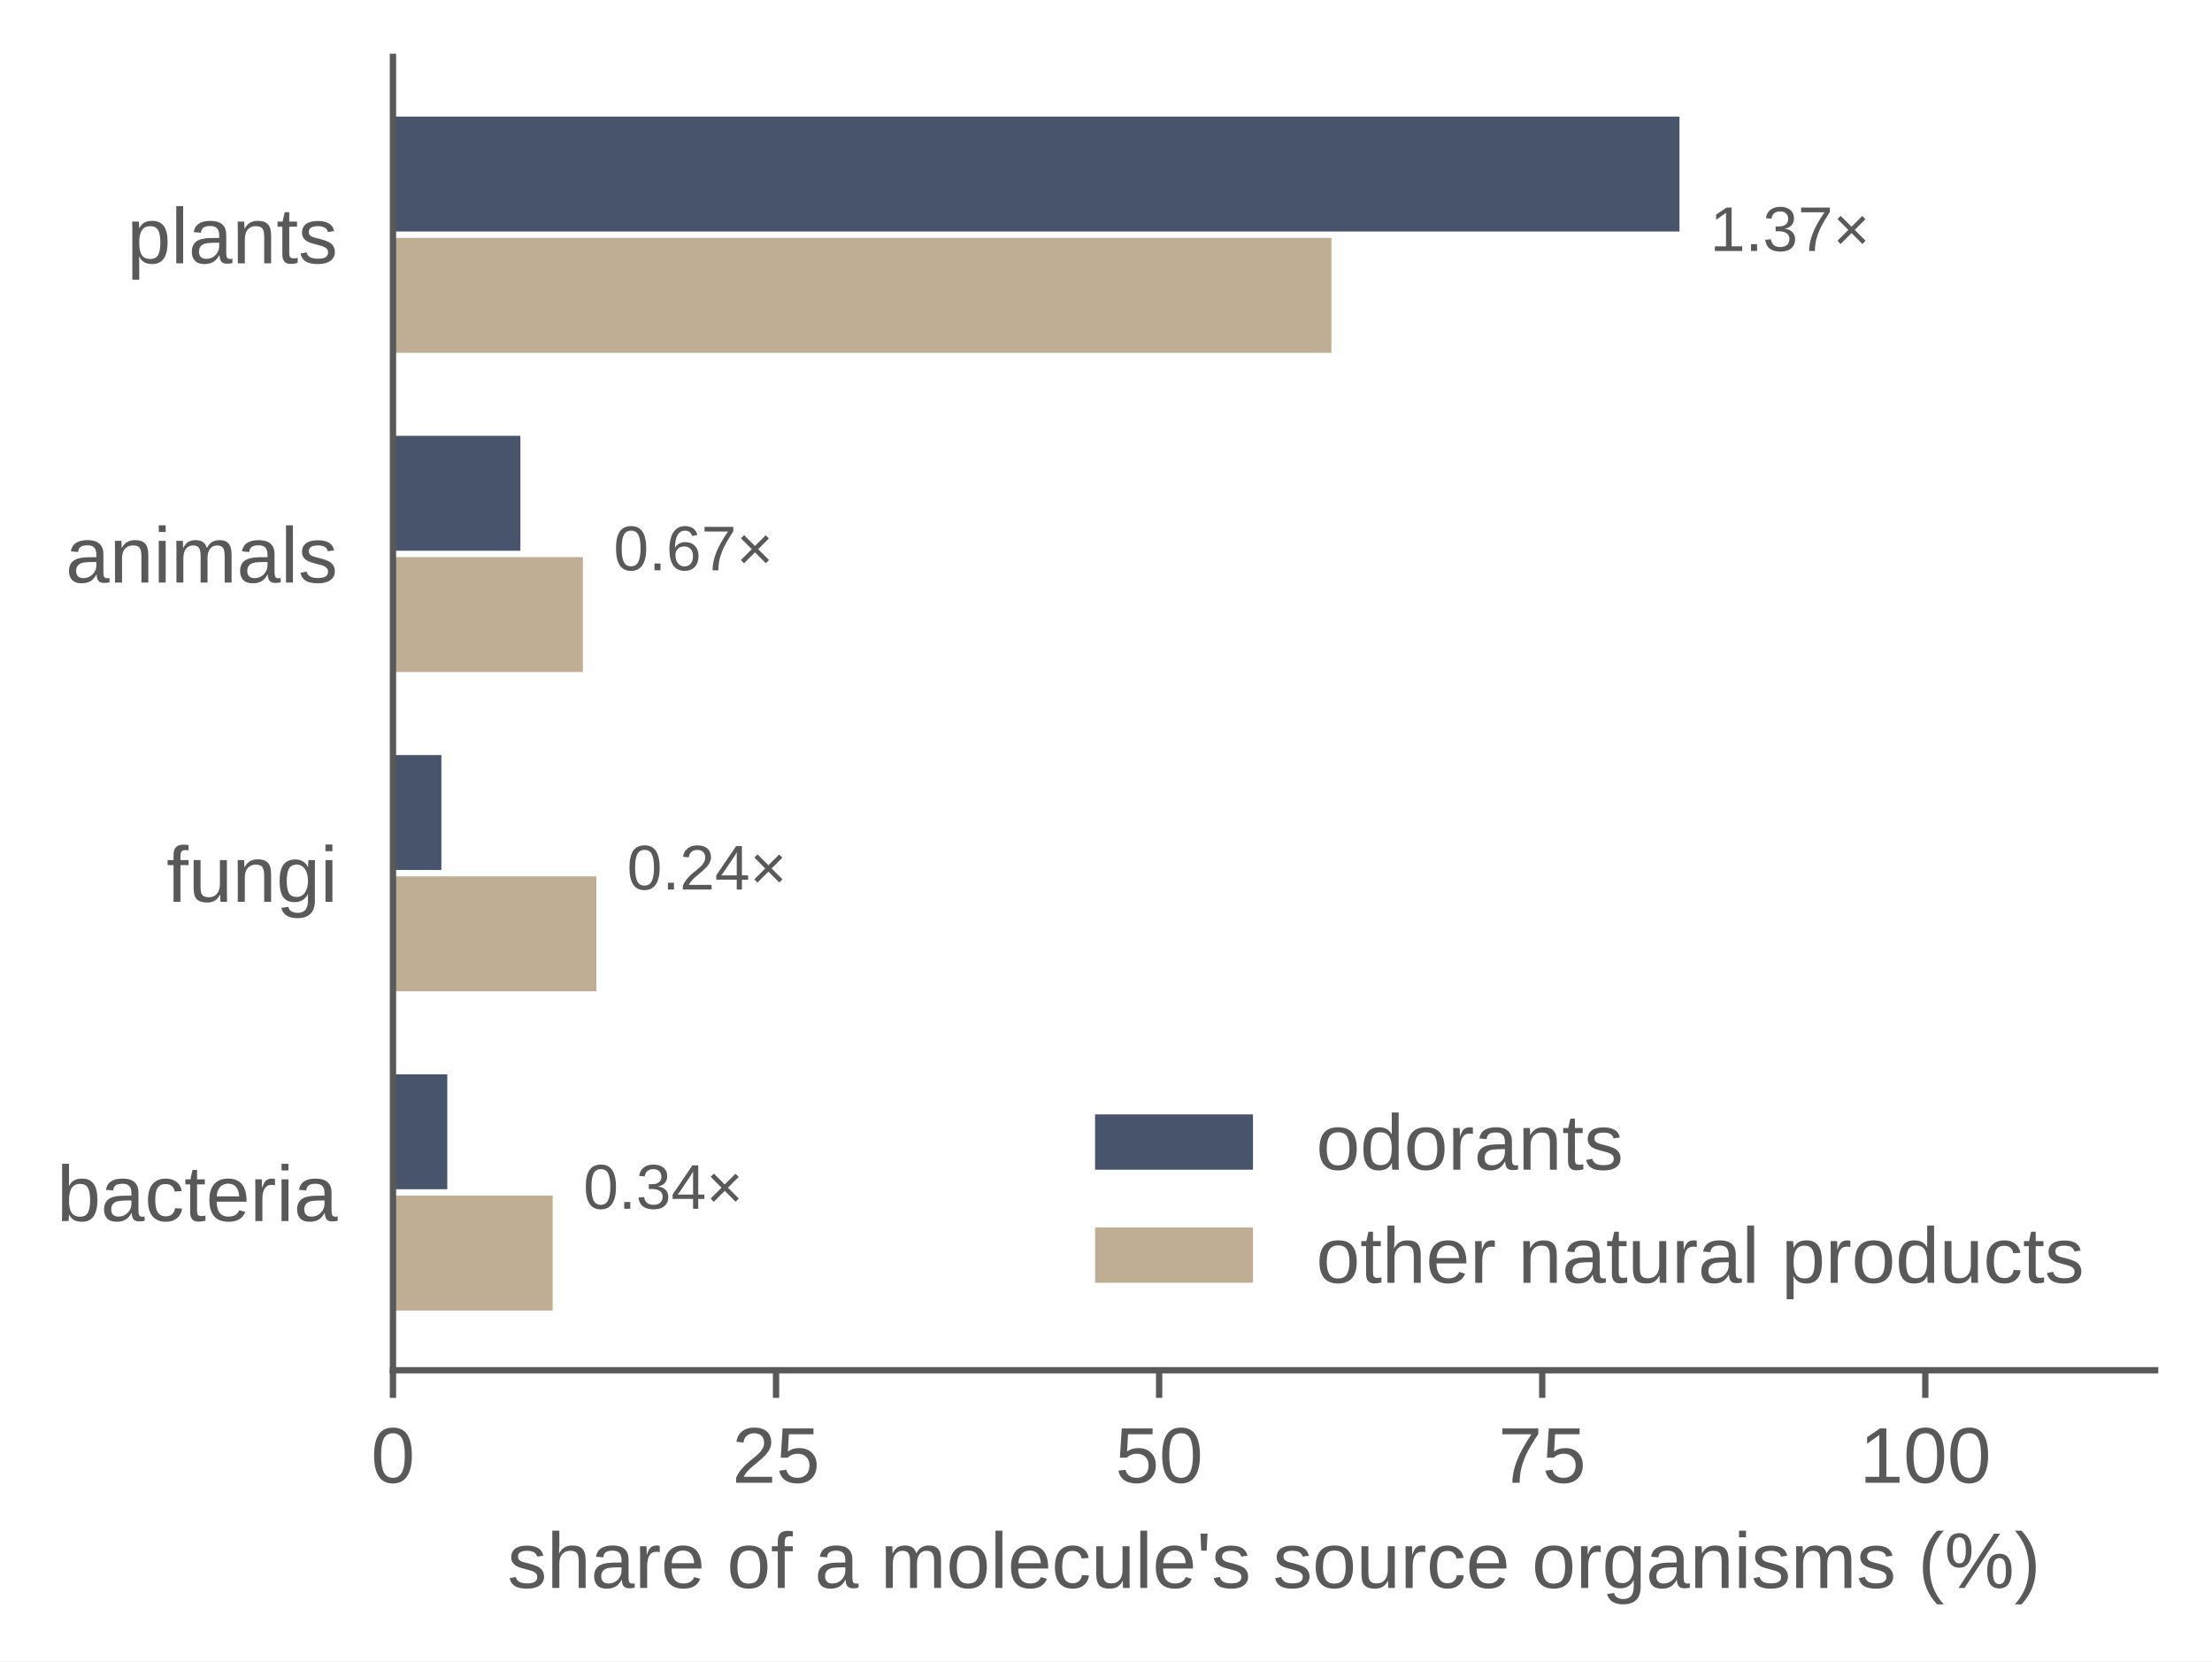
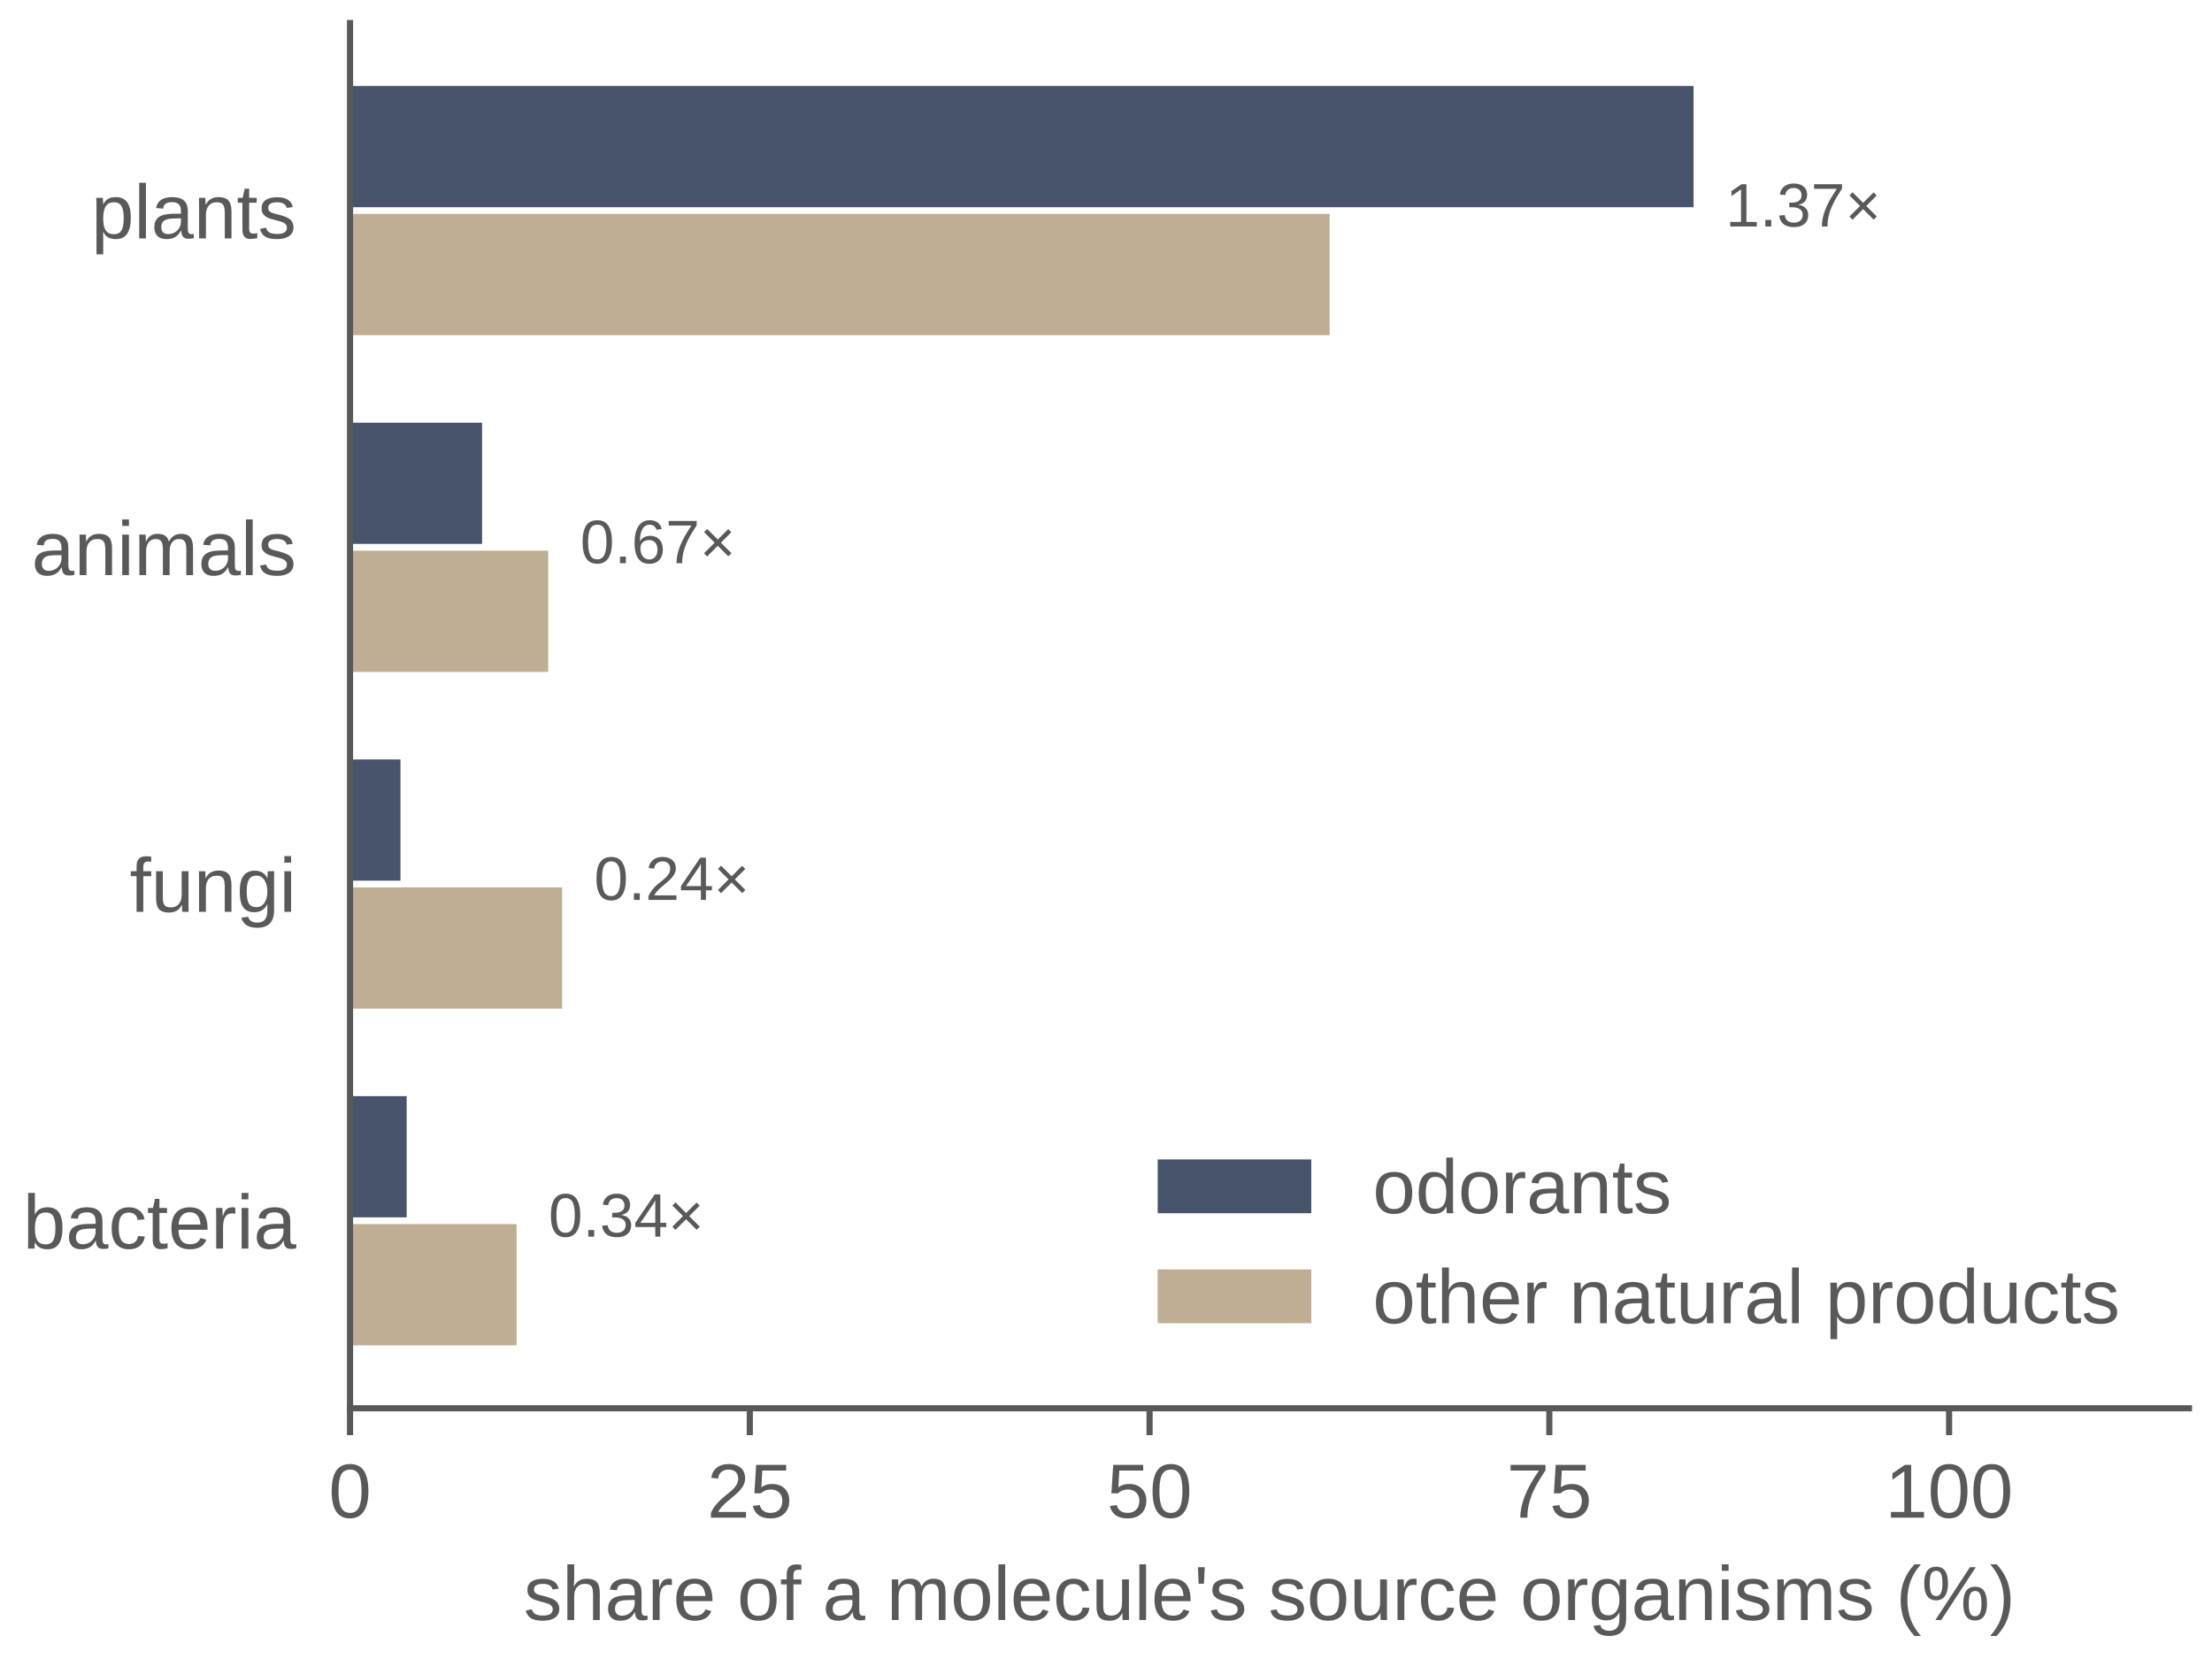
- <svg xmlns="http://www.w3.org/2000/svg" xmlns:xlink="http://www.w3.org/1999/xlink" width="280.173pt" height="210.364pt" viewBox="0 0 280.173 210.364" version="1.1">
+ <svg xmlns="http://www.w3.org/2000/svg" xmlns:xlink="http://www.w3.org/1999/xlink" width="288pt" height="216pt" viewBox="0 0 288 216" version="1.1">
  <defs>
    <style type="text/css">*{stroke-linejoin: round; stroke-linecap: butt}</style>
  </defs>
  <g id="figure_1">
    <g id="patch_1">
-       <path d="M 0 210.364  L 280.173 210.364  L 280.173 0  L 0 0  z " style="fill: #ffffff" />
+       <path d="M 0 216  L 288 216  L 288 0  L 0 0  z " style="fill: #ffffff" />
    </g>
    <g id="axes_1">
      <g id="patch_2">
-         <path d="M 49.773 173.52  L 272.973 173.52  L 272.973 7.2  L 49.773 7.2  z " style="fill: #ffffff" />
+         <path d="M 45.574 183.356  L 285 183.356  L 285 3  L 45.574 3  z " style="fill: #ffffff" />
      </g>
      <g id="patch_3">
-         <path d="M 49.773 29.314  L 212.722 29.314  L 212.722 14.76  L 49.773 14.76  z " clip-path="url(#p4378deb3c8)" style="fill: #48546b" />
+         <path d="M 45.574 26.98  L 220.502 26.98  L 220.502 11.198  L 45.574 11.198  z " clip-path="url(#p65fd249bdc)" style="fill: #48546b" />
      </g>
      <g id="patch_4">
-         <path d="M 49.773 69.742  L 65.912 69.742  L 65.912 55.188  L 49.773 55.188  z " clip-path="url(#p4378deb3c8)" style="fill: #48546b" />
+         <path d="M 45.574 70.82  L 62.766 70.82  L 62.766 55.038  L 45.574 55.038  z " clip-path="url(#p65fd249bdc)" style="fill: #48546b" />
      </g>
      <g id="patch_5">
-         <path d="M 49.773 110.17  L 55.905 110.17  L 55.905 95.616  L 49.773 95.616  z " clip-path="url(#p4378deb3c8)" style="fill: #48546b" />
+         <path d="M 45.574 114.659  L 52.141 114.659  L 52.141 98.877  L 45.574 98.877  z " clip-path="url(#p65fd249bdc)" style="fill: #48546b" />
      </g>
      <g id="patch_6">
-         <path d="M 49.773 150.597  L 56.651 150.597  L 56.651 136.043  L 49.773 136.043  z " clip-path="url(#p4378deb3c8)" style="fill: #48546b" />
+         <path d="M 45.574 158.499  L 52.948 158.499  L 52.948 142.717  L 45.574 142.717  z " clip-path="url(#p65fd249bdc)" style="fill: #48546b" />
      </g>
      <g id="patch_7">
-         <path d="M 49.773 44.677  L 168.636 44.677  L 168.636 30.123  L 49.773 30.123  z " clip-path="url(#p4378deb3c8)" style="fill: #bfae94" />
+         <path d="M 45.574 43.639  L 173.12 43.639  L 173.12 27.857  L 45.574 27.857  z " clip-path="url(#p65fd249bdc)" style="fill: #bfae94" />
      </g>
      <g id="patch_8">
-         <path d="M 49.773 85.104  L 73.827 85.104  L 73.827 70.55  L 49.773 70.55  z " clip-path="url(#p4378deb3c8)" style="fill: #bfae94" />
+         <path d="M 45.574 87.479  L 71.376 87.479  L 71.376 71.697  L 45.574 71.697  z " clip-path="url(#p65fd249bdc)" style="fill: #bfae94" />
      </g>
      <g id="patch_9">
-         <path d="M 49.773 125.532  L 75.534 125.532  L 75.534 110.978  L 49.773 110.978  z " clip-path="url(#p4378deb3c8)" style="fill: #bfae94" />
+         <path d="M 45.574 131.319  L 73.187 131.319  L 73.187 115.536  L 45.574 115.536  z " clip-path="url(#p65fd249bdc)" style="fill: #bfae94" />
      </g>
      <g id="patch_10">
-         <path d="M 49.773 165.96  L 70.001 165.96  L 70.001 151.406  L 49.773 151.406  z " clip-path="url(#p4378deb3c8)" style="fill: #bfae94" />
+         <path d="M 45.574 175.158  L 67.252 175.158  L 67.252 159.376  L 45.574 159.376  z " clip-path="url(#p65fd249bdc)" style="fill: #bfae94" />
      </g>
      <g id="matplotlib.axis_1">
        <g id="xtick_1">
          <g id="line2d_1">
            <defs>
-               <path id="me740746a09" d="M 0 0  L 0 3.5  " style="stroke: #595959; stroke-width: 0.8" />
+               <path id="md997d0418c" d="M 0 0  L 0 3.5  " style="stroke: #595959; stroke-width: 0.8" />
            </defs>
            <g>
-               <use xlink:href="#me740746a09" x="49.773" y="173.52" style="fill: #595959; stroke: #595959; stroke-width: 0.8" />
+               <use xlink:href="#md997d0418c" x="45.574" y="183.356" style="fill: #595959; stroke: #595959; stroke-width: 0.8" />
            </g>
          </g>
          <g id="text_1">
-             <text style="fill: #595959; font: 10px 'Liberation Sans'; text-anchor: middle" x="49.773" y="187.767" transform="rotate(-0 49.77344 187.7669)">0</text>
+             <text style="font-size: 10px; font-family: 'Liberation Sans'; text-anchor: middle; fill: #595959" x="45.574" y="197.603" transform="rotate(-0 45.57368 197.6029)">0</text>
          </g>
        </g>
        <g id="xtick_2">
          <g id="line2d_2">
            <g>
-               <use xlink:href="#me740746a09" x="98.295" y="173.52" style="fill: #595959; stroke: #595959; stroke-width: 0.8" />
+               <use xlink:href="#md997d0418c" x="97.623" y="183.356" style="fill: #595959; stroke: #595959; stroke-width: 0.8" />
            </g>
          </g>
          <g id="text_2">
-             <text style="fill: #595959; font: 10px 'Liberation Sans'; text-anchor: middle" x="98.295" y="187.767" transform="rotate(-0 98.29518 187.7669)">25</text>
+             <text style="font-size: 10px; font-family: 'Liberation Sans'; text-anchor: middle; fill: #595959" x="97.623" y="197.603" transform="rotate(-0 97.62283 197.6029)">25</text>
          </g>
        </g>
        <g id="xtick_3">
          <g id="line2d_3">
            <g>
-               <use xlink:href="#me740746a09" x="146.817" y="173.52" style="fill: #595959; stroke: #595959; stroke-width: 0.8" />
+               <use xlink:href="#md997d0418c" x="149.672" y="183.356" style="fill: #595959; stroke: #595959; stroke-width: 0.8" />
            </g>
          </g>
          <g id="text_3">
-             <text style="fill: #595959; font: 10px 'Liberation Sans'; text-anchor: middle" x="146.817" y="187.767" transform="rotate(-0 146.8169 187.7669)">50</text>
+             <text style="font-size: 10px; font-family: 'Liberation Sans'; text-anchor: middle; fill: #595959" x="149.672" y="197.603" transform="rotate(-0 149.672 197.6029)">50</text>
          </g>
        </g>
        <g id="xtick_4">
          <g id="line2d_4">
            <g>
-               <use xlink:href="#me740746a09" x="195.339" y="173.52" style="fill: #595959; stroke: #595959; stroke-width: 0.8" />
+               <use xlink:href="#md997d0418c" x="201.721" y="183.356" style="fill: #595959; stroke: #595959; stroke-width: 0.8" />
            </g>
          </g>
          <g id="text_4">
-             <text style="fill: #595959; font: 10px 'Liberation Sans'; text-anchor: middle" x="195.339" y="187.767" transform="rotate(-0 195.3387 187.7669)">75</text>
+             <text style="font-size: 10px; font-family: 'Liberation Sans'; text-anchor: middle; fill: #595959" x="201.721" y="197.603" transform="rotate(-0 201.7211 197.6029)">75</text>
          </g>
        </g>
        <g id="xtick_5">
          <g id="line2d_5">
            <g>
-               <use xlink:href="#me740746a09" x="243.86" y="173.52" style="fill: #595959; stroke: #595959; stroke-width: 0.8" />
+               <use xlink:href="#md997d0418c" x="253.77" y="183.356" style="fill: #595959; stroke: #595959; stroke-width: 0.8" />
            </g>
          </g>
          <g id="text_5">
-             <text style="fill: #595959; font: 10px 'Liberation Sans'; text-anchor: middle" x="243.86" y="187.767" transform="rotate(-0 243.8604 187.7669)">100</text>
+             <text style="font-size: 10px; font-family: 'Liberation Sans'; text-anchor: middle; fill: #595959" x="253.77" y="197.603" transform="rotate(-0 253.7703 197.6029)">100</text>
          </g>
        </g>
        <g id="text_6">
-           <text style="fill: #595959; font: 10px 'Liberation Sans'; text-anchor: middle" x="161.373" y="201.089" transform="rotate(-0 161.3734 201.0888)">share of a molecule's source organisms (%)</text>
+           <text style="font-size: 10px; font-family: 'Liberation Sans'; text-anchor: middle; fill: #595959" x="165.287" y="210.925" transform="rotate(-0 165.2867 210.9248)">share of a molecule's source organisms (%)</text>
        </g>
      </g>
      <g id="matplotlib.axis_2">
        <g id="ytick_1">
          <g id="text_7">
-             <text style="fill: #595959; font: 10px 'Liberation Sans'; text-anchor: end" x="42.773" y="33.342" transform="rotate(-0 42.77344 33.34173)">plants</text>
+             <text style="font-size: 10px; font-family: 'Liberation Sans'; text-anchor: end; fill: #595959" x="38.574" y="31.042" transform="rotate(-0 38.57368 31.04229)">plants</text>
          </g>
        </g>
        <g id="ytick_2">
          <g id="text_8">
-             <text style="fill: #595959; font: 10px 'Liberation Sans'; text-anchor: end" x="42.773" y="73.77" transform="rotate(-0 42.77344 73.76953)">animals</text>
+             <text style="font-size: 10px; font-family: 'Liberation Sans'; text-anchor: end; fill: #595959" x="38.574" y="74.882" transform="rotate(-0 38.57368 74.8818)">animals</text>
          </g>
        </g>
        <g id="ytick_3">
          <g id="text_9">
-             <text style="fill: #595959; font: 10px 'Liberation Sans'; text-anchor: end" x="42.773" y="114.197" transform="rotate(-0 42.77344 114.1973)">fungi</text>
+             <text style="font-size: 10px; font-family: 'Liberation Sans'; text-anchor: end; fill: #595959" x="38.574" y="118.721" transform="rotate(-0 38.57368 118.7213)">fungi</text>
          </g>
        </g>
        <g id="ytick_4">
          <g id="text_10">
-             <text style="fill: #595959; font: 10px 'Liberation Sans'; text-anchor: end" x="42.773" y="154.625" transform="rotate(-0 42.77344 154.6251)">bacteria</text>
+             <text style="font-size: 10px; font-family: 'Liberation Sans'; text-anchor: end; fill: #595959" x="38.574" y="162.561" transform="rotate(-0 38.57368 162.5608)">bacteria</text>
          </g>
        </g>
      </g>
      <g id="patch_11">
-         <path d="M 49.773 173.52  L 49.773 7.2  " style="fill: none; stroke: #595959; stroke-width: 0.8; stroke-linejoin: miter; stroke-linecap: square" />
+         <path d="M 45.574 183.356  L 45.574 3  " style="fill: none; stroke: #595959; stroke-width: 0.8; stroke-linejoin: miter; stroke-linecap: square" />
      </g>
      <g id="patch_12">
-         <path d="M 49.773 173.52  L 272.973 173.52  " style="fill: none; stroke: #595959; stroke-width: 0.8; stroke-linejoin: miter; stroke-linecap: square" />
+         <path d="M 45.574 183.356  L 285 183.356  " style="fill: none; stroke: #595959; stroke-width: 0.8; stroke-linejoin: miter; stroke-linecap: square" />
      </g>
      <g id="text_11">
-         <text style="fill: #595959; font: 8px 'Liberation Sans'; text-anchor: start" x="216.603" y="31.787" transform="rotate(-0 216.6033 31.78704)">1.37×</text>
+         <text style="font-size: 8px; font-family: 'Liberation Sans'; text-anchor: start; fill: #595959" x="224.666" y="29.488" transform="rotate(-0 224.6664 29.4876)">1.37×</text>
      </g>
      <g id="text_12">
-         <text style="fill: #595959; font: 8px 'Liberation Sans'; text-anchor: start" x="77.709" y="72.215" transform="rotate(-0 77.70886 72.21485)">0.67×</text>
+         <text style="font-size: 8px; font-family: 'Liberation Sans'; text-anchor: start; fill: #595959" x="75.54" y="73.327" transform="rotate(-0 75.54027 73.32712)">0.67×</text>
      </g>
      <g id="text_13">
-         <text style="fill: #595959; font: 8px 'Liberation Sans'; text-anchor: start" x="79.416" y="112.643" transform="rotate(-0 79.41623 112.6427)">0.24×</text>
+         <text style="font-size: 8px; font-family: 'Liberation Sans'; text-anchor: start; fill: #595959" x="77.351" y="117.167" transform="rotate(-0 77.35102 117.1666)">0.24×</text>
      </g>
      <g id="text_14">
-         <text style="fill: #595959; font: 8px 'Liberation Sans'; text-anchor: start" x="73.883" y="153.07" transform="rotate(-0 73.88283 153.0705)">0.34×</text>
+         <text style="font-size: 8px; font-family: 'Liberation Sans'; text-anchor: start; fill: #595959" x="71.416" y="161.006" transform="rotate(-0 71.41566 161.0061)">0.34×</text>
      </g>
      <g id="legend_1">
        <g id="patch_13">
-           <path d="M 138.702 148.123  L 158.702 148.123  L 158.702 141.123  L 138.702 141.123  z " style="fill: #48546b" />
+           <path d="M 150.728 157.959  L 170.728 157.959  L 170.728 150.959  L 150.728 150.959  z " style="fill: #48546b" />
        </g>
        <g id="text_15">
-           <text style="fill: #595959; font: 10px 'Liberation Sans'; text-anchor: start" x="166.702" y="148.123" transform="rotate(-0 166.7016 148.1231)">odorants</text>
+           <text style="font-size: 10px; font-family: 'Liberation Sans'; text-anchor: start; fill: #595959" x="178.728" y="157.959" transform="rotate(-0 178.7279 157.9591)">odorants</text>
        </g>
        <g id="patch_14">
-           <path d="M 138.702 162.445  L 158.702 162.445  L 158.702 155.445  L 138.702 155.445  z " style="fill: #bfae94" />
+           <path d="M 150.728 172.281  L 170.728 172.281  L 170.728 165.281  L 150.728 165.281  z " style="fill: #bfae94" />
        </g>
        <g id="text_16">
-           <text style="fill: #595959; font: 10px 'Liberation Sans'; text-anchor: start" x="166.702" y="162.445" transform="rotate(-0 166.7016 162.445)">other natural products</text>
+           <text style="font-size: 10px; font-family: 'Liberation Sans'; text-anchor: start; fill: #595959" x="178.728" y="172.281" transform="rotate(-0 178.7279 172.281)">other natural products</text>
        </g>
      </g>
    </g>
  </g>
  <defs>
-     <clipPath id="p4378deb3c8">
-       <rect x="49.773" y="7.2" width="223.2" height="166.32" />
+     <clipPath id="p65fd249bdc">
+       <rect x="45.574" y="3" width="239.426" height="180.356" />
    </clipPath>
  </defs>
</svg>
